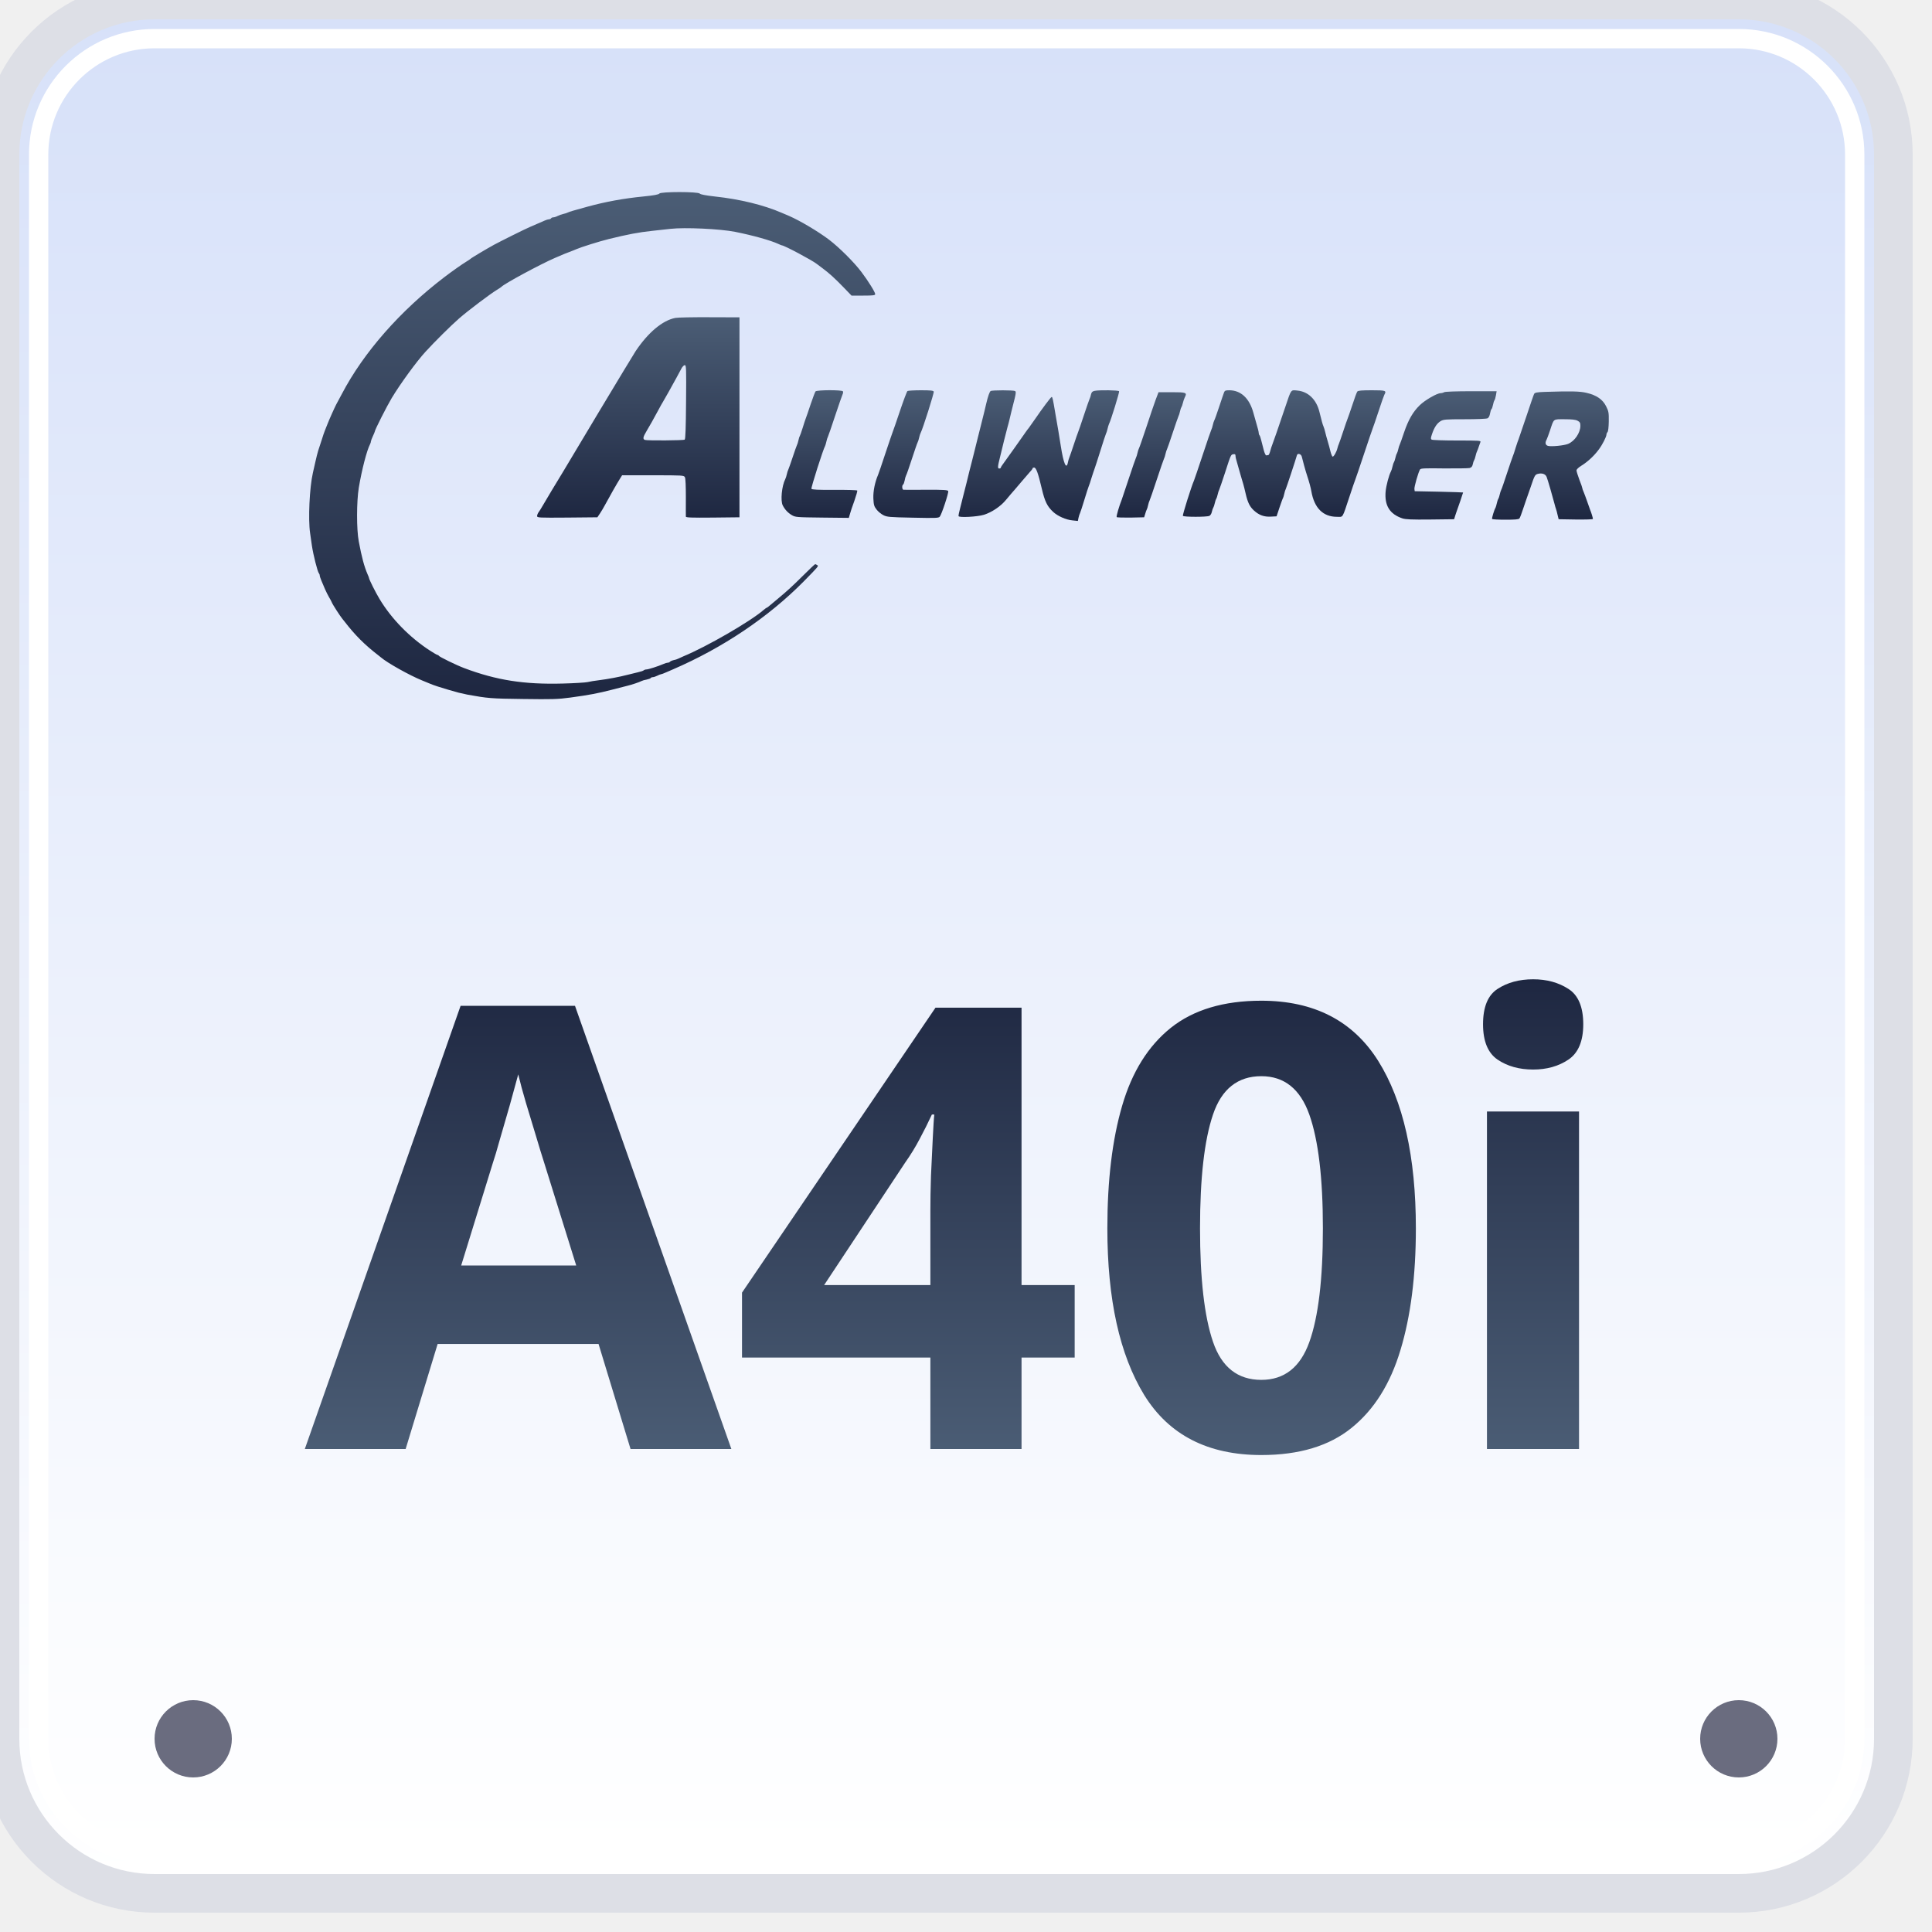
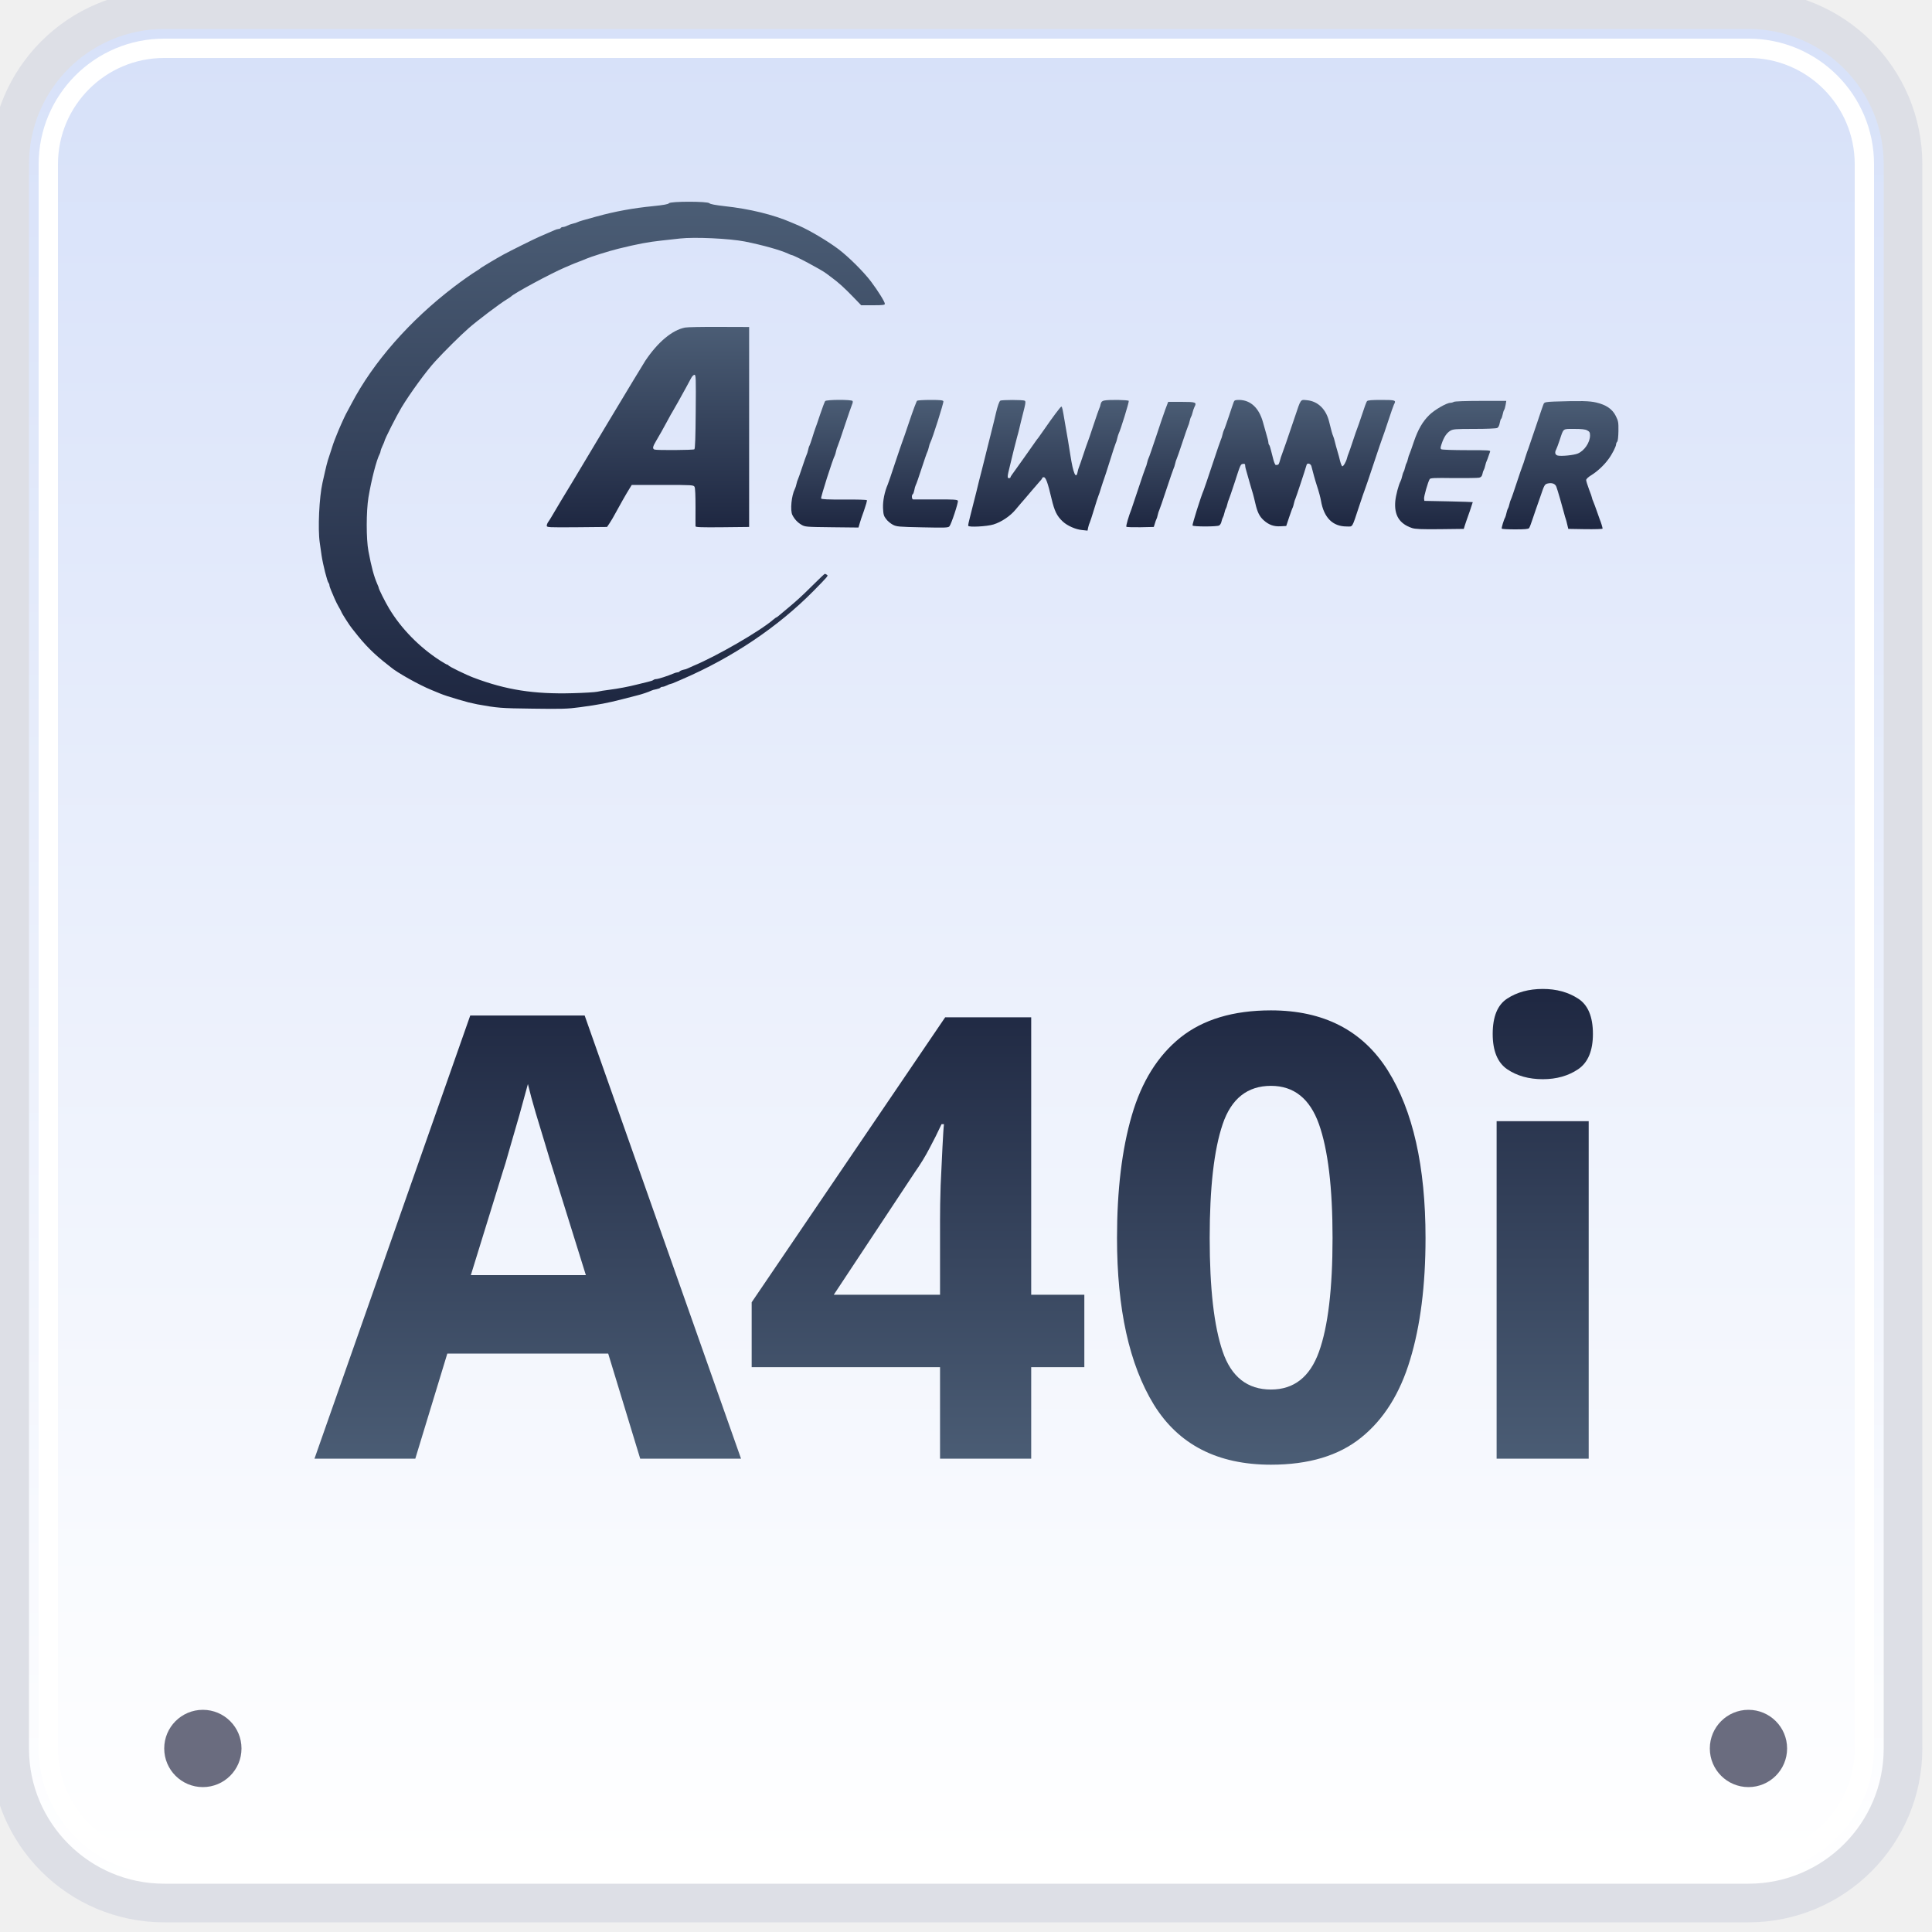
<svg xmlns="http://www.w3.org/2000/svg" width="100" height="100">
  <defs>
    <linearGradient id="soc_bg" x1="0%" y1="0%" x2="0%" y2="100%">
      <stop offset="0%" style="stop-color:#d7e1f9;stop-opacity:1" />
      <stop offset="100%" style="stop-color:#ffffff;stop-opacity:1" />
    </linearGradient>
    <linearGradient id="soc_name" x1="0%" y1="0%" x2="0%" y2="100%">
      <stop offset="0%" style="stop-color:#1e2741;stop-opacity:1" />
      <stop offset="100%" style="stop-color:#4b5d75;stop-opacity:1" />
    </linearGradient>
  </defs>
-   <rect width="98" height="98" fill="url(#soc_bg)" rx="8" stroke="#dddfe6" stroke-width="2" />
-   <rect x="2" y="2" width="94" height="94" fill="url(#soc_bg)" rx="6" stroke="#ffffff" stroke-width="1" />
-   <g transform="translate(16,80) scale(0.005,-0.005)" fill="url(#soc_name)">
-     <path d="M3625 13996 c-7 -10 -56 -19 -165 -30 -205 -20 -395 -55 -580 -106 -139 -38 -187 -52 -200 -59 -9 -5 -30 -12 -49 -16 -18 -4 -44 -13 -59 -21 -15 -8 -35 -14 -44 -14 -9 0 -20 -4 -23 -10 -3 -5 -13 -10 -22 -10 -8 0 -29 -6 -46 -14 -28 -13 -66 -29 -152 -66 -42 -17 -313 -152 -371 -184 -79 -43 -238 -138 -244 -146 -3 -3 -23 -17 -45 -30 -36 -21 -159 -108 -225 -159 -457 -348 -836 -779 -1061 -1209 -27 -50 -53 -100 -59 -110 -15 -28 -76 -164 -90 -202 -7 -19 -19 -48 -26 -65 -7 -16 -22 -61 -34 -100 -12 -38 -28 -88 -36 -110 -7 -22 -20 -74 -29 -115 -9 -41 -21 -93 -26 -115 -35 -152 -50 -481 -29 -622 6 -38 14 -97 19 -133 14 -94 58 -269 72 -284 5 -6 9 -16 9 -24 0 -7 8 -32 18 -55 10 -23 27 -62 37 -87 11 -25 29 -61 40 -80 12 -19 25 -44 29 -54 6 -19 90 -149 111 -173 5 -7 15 -18 20 -25 111 -144 209 -242 353 -353 7 -5 18 -15 25 -20 66 -57 298 -187 427 -239 36 -15 74 -31 85 -35 33 -14 105 -38 185 -61 41 -11 91 -25 110 -31 19 -5 60 -14 90 -20 210 -38 243 -41 575 -45 302 -4 357 -3 490 15 199 27 286 44 430 81 66 17 138 36 160 41 46 11 123 37 146 49 9 5 33 12 53 15 20 4 39 11 42 16 3 5 13 9 22 9 9 0 30 7 46 15 15 8 33 15 38 15 5 0 30 9 56 21 26 11 56 24 67 29 519 224 989 541 1355 911 154 157 156 159 140 169 -8 5 -18 10 -21 10 -4 0 -60 -53 -125 -118 -118 -117 -166 -160 -258 -237 -26 -22 -62 -52 -80 -67 -17 -15 -34 -28 -37 -28 -3 0 -19 -11 -35 -25 -136 -118 -589 -380 -829 -479 -22 -10 -47 -21 -55 -25 -9 -5 -30 -12 -48 -15 -17 -4 -34 -12 -37 -17 -4 -5 -13 -9 -22 -9 -8 0 -29 -6 -46 -14 -50 -22 -155 -56 -175 -56 -10 0 -22 -4 -28 -9 -5 -5 -31 -14 -59 -20 -27 -7 -77 -19 -110 -27 -85 -22 -197 -43 -290 -55 -44 -5 -99 -14 -123 -20 -24 -5 -139 -12 -255 -15 -400 -11 -688 34 -1022 160 -80 30 -258 117 -263 128 -2 5 -8 8 -13 8 -4 0 -40 20 -78 45 -211 137 -399 329 -523 536 -41 68 -108 202 -108 216 0 3 -6 19 -14 36 -36 83 -61 177 -92 342 -24 125 -23 413 0 555 31 185 83 388 117 452 5 10 9 23 9 30 1 7 9 31 20 53 11 22 19 44 20 48 0 17 126 265 176 348 88 146 256 377 349 478 87 96 264 272 347 344 90 79 323 255 393 297 22 13 42 27 45 30 24 30 408 237 555 300 28 12 59 25 70 30 11 5 45 19 75 30 30 11 64 25 75 30 50 22 238 81 335 105 203 50 310 70 450 85 52 6 138 15 190 21 150 17 513 0 670 -31 185 -37 367 -88 447 -125 17 -8 34 -15 37 -15 24 0 315 -155 361 -192 6 -5 33 -25 60 -45 70 -52 127 -104 220 -200 l80 -83 123 0 c101 0 122 3 122 15 0 20 -70 133 -143 230 -77 102 -229 253 -335 334 -114 86 -300 196 -412 245 -19 8 -55 23 -80 34 -185 80 -430 140 -690 168 -96 11 -149 21 -156 30 -17 21 -405 21 -419 0z" />
-     <path d="M3791 12709 c-133 -26 -282 -151 -411 -344 -18 -27 -192 -315 -387 -640 -194 -324 -357 -597 -362 -605 -32 -50 -216 -358 -225 -375 -6 -11 -19 -31 -28 -44 -10 -13 -18 -32 -18 -42 0 -19 12 -19 312 -17 l312 3 27 40 c15 22 40 65 56 95 39 73 120 216 150 263 l23 37 320 0 c309 0 320 -1 330 -20 7 -12 10 -92 10 -208 0 -103 -1 -193 0 -200 0 -10 59 -12 278 -10 l277 3 0 1035 0 1035 -310 1 c-170 1 -330 -2 -354 -7z m111 -871 c-2 -263 -6 -384 -14 -389 -14 -9 -390 -11 -412 -3 -24 9 -20 30 18 93 36 60 67 116 124 221 19 36 38 70 42 75 4 6 31 53 60 105 29 52 67 120 83 150 17 30 39 72 50 93 10 20 26 37 36 37 15 0 16 -33 13 -382z" />
-     <path d="M5242 11948 c-5 -7 -29 -69 -52 -138 -23 -69 -45 -134 -50 -145 -4 -11 -19 -54 -31 -95 -13 -41 -26 -79 -30 -85 -4 -5 -10 -26 -14 -45 -4 -19 -11 -41 -16 -50 -4 -8 -24 -64 -44 -125 -20 -60 -40 -117 -44 -125 -5 -9 -12 -31 -16 -50 -4 -19 -11 -41 -16 -50 -36 -70 -51 -224 -26 -272 22 -43 53 -76 93 -100 38 -22 47 -23 315 -26 l276 -3 11 38 c5 21 26 83 46 137 19 54 33 103 30 108 -3 5 -109 8 -236 7 -170 -1 -233 2 -238 11 -6 10 122 412 142 445 3 6 9 26 13 45 4 19 11 41 16 50 4 8 38 105 74 215 37 110 71 210 77 222 6 11 7 26 4 32 -10 16 -270 15 -284 -1z" />
-     <path d="M6194 11952 c-6 -4 -41 -97 -78 -207 -37 -110 -71 -209 -76 -220 -5 -11 -38 -110 -75 -220 -36 -110 -70 -209 -75 -220 -33 -76 -52 -171 -49 -244 3 -67 8 -83 32 -114 15 -21 47 -47 70 -59 39 -20 60 -22 307 -27 233 -5 266 -4 278 10 20 23 94 248 88 265 -5 12 -43 15 -228 14 -123 0 -229 -1 -235 0 -15 0 -18 46 -4 54 5 3 12 22 16 42 3 20 10 44 15 53 6 9 32 86 60 171 28 85 54 162 59 170 5 9 12 31 16 50 4 19 11 41 16 50 21 38 140 413 135 426 -4 11 -31 14 -133 14 -70 0 -133 -4 -139 -8z" />
-     <path d="M7055 11952 c-11 -7 -28 -55 -46 -132 -10 -44 -23 -98 -53 -217 -8 -32 -22 -87 -31 -123 -9 -36 -23 -92 -31 -125 -8 -33 -22 -87 -30 -120 -8 -33 -22 -86 -30 -117 -7 -32 -21 -84 -28 -115 -8 -32 -22 -85 -30 -118 -8 -33 -24 -96 -35 -139 -12 -44 -20 -84 -18 -89 5 -17 194 -7 262 14 81 25 172 86 227 152 24 29 47 57 53 63 16 18 56 64 115 134 30 35 67 78 82 95 16 16 28 33 28 38 0 4 7 7 15 7 21 0 42 -58 80 -220 31 -132 56 -182 117 -239 47 -44 134 -82 199 -88 l57 -6 7 34 c4 18 11 40 16 49 4 8 24 69 44 135 20 66 40 129 45 140 5 11 19 52 30 90 12 39 26 79 30 90 5 11 31 94 60 185 28 91 55 172 59 180 5 9 12 31 16 50 4 19 11 41 15 50 20 39 110 331 105 340 -7 11 -204 14 -253 4 -24 -5 -32 -13 -38 -37 -3 -17 -10 -38 -15 -47 -4 -8 -31 -85 -59 -170 -28 -85 -55 -164 -60 -175 -5 -11 -25 -69 -45 -130 -20 -60 -40 -119 -45 -130 -5 -11 -12 -35 -15 -52 -16 -81 -46 -10 -74 172 -5 33 -17 103 -25 155 -9 52 -23 136 -32 185 -24 144 -29 166 -37 166 -8 0 -94 -115 -177 -236 -25 -36 -52 -74 -60 -85 -8 -10 -21 -26 -28 -37 -7 -10 -35 -49 -62 -88 -27 -38 -55 -78 -62 -88 -25 -36 -108 -152 -123 -172 -8 -10 -15 -23 -15 -27 0 -4 -7 -8 -16 -8 -18 0 -17 19 10 125 8 33 26 107 40 165 15 58 31 121 36 140 6 19 15 55 21 80 10 44 22 93 54 219 12 52 13 66 3 73 -16 10 -239 10 -253 0z" />
-     <path d="M9471 11937 c-5 -12 -27 -78 -50 -147 -23 -69 -45 -132 -50 -140 -5 -9 -12 -31 -16 -50 -4 -19 -11 -41 -16 -50 -4 -8 -45 -125 -89 -260 -45 -135 -85 -254 -90 -265 -27 -60 -120 -357 -115 -365 8 -13 251 -13 275 0 10 5 22 24 25 42 4 18 11 38 15 43 4 6 11 26 15 45 4 19 11 40 15 45 4 6 11 26 15 45 4 19 11 41 16 50 4 8 31 87 60 175 62 193 61 189 88 193 16 3 21 -2 21 -17 0 -11 6 -40 14 -63 7 -24 23 -79 35 -123 13 -44 26 -91 31 -105 4 -14 16 -59 25 -100 21 -92 43 -136 86 -175 53 -48 106 -67 174 -63 l60 3 30 90 c17 50 33 95 37 100 3 6 9 26 13 45 4 19 11 41 16 50 6 12 97 285 115 348 7 24 43 13 50 -15 7 -32 41 -155 54 -193 22 -66 39 -129 45 -165 30 -174 121 -265 265 -265 67 0 52 -24 130 210 28 85 55 164 60 175 5 11 45 130 90 265 45 135 85 254 90 265 5 11 32 90 60 175 28 85 55 163 60 172 25 45 18 48 -129 48 -103 0 -141 -3 -150 -13 -6 -7 -29 -69 -51 -138 -23 -68 -45 -133 -50 -144 -5 -11 -25 -69 -45 -130 -20 -60 -40 -119 -45 -130 -5 -11 -12 -31 -15 -45 -10 -41 -39 -90 -50 -87 -5 2 -15 26 -22 53 -6 27 -19 74 -28 104 -9 30 -21 73 -26 95 -5 22 -13 49 -18 60 -9 19 -20 61 -42 150 -31 129 -117 212 -229 222 -69 7 -62 17 -124 -168 -70 -209 -127 -372 -136 -394 -5 -11 -14 -39 -20 -62 -6 -24 -15 -44 -20 -44 -6 -1 -15 -2 -22 -3 -6 -1 -17 23 -25 52 -7 28 -19 74 -26 101 -6 27 -15 53 -20 57 -4 4 -7 15 -7 24 0 9 -9 48 -21 86 -11 38 -27 94 -35 124 -41 148 -129 229 -247 230 -40 0 -49 -3 -56 -23z" />
-     <path d="M11750 11940 c-8 -5 -25 -10 -36 -10 -39 0 -164 -73 -217 -125 -70 -68 -118 -151 -162 -281 -20 -60 -40 -116 -44 -124 -5 -9 -12 -31 -16 -50 -4 -19 -11 -39 -15 -45 -4 -5 -11 -26 -15 -45 -4 -19 -11 -39 -15 -45 -4 -5 -11 -26 -15 -45 -4 -19 -11 -41 -16 -50 -21 -39 -49 -146 -55 -207 -13 -146 42 -235 173 -279 33 -11 96 -14 289 -12 l247 3 9 30 c5 17 12 37 15 45 13 34 70 200 69 202 -1 1 -113 5 -251 8 l-250 5 -3 23 c-3 22 40 173 58 202 7 12 47 14 247 11 132 -1 251 1 265 4 20 5 29 15 34 38 3 18 10 37 14 42 4 6 11 26 15 45 4 19 11 41 16 50 4 8 12 29 17 45 6 17 13 38 17 48 7 16 -9 17 -241 17 -137 0 -255 4 -263 9 -11 7 -11 16 3 57 23 69 51 111 88 134 30 18 51 20 251 20 124 0 226 4 237 10 11 6 21 26 25 50 4 22 10 42 15 45 4 3 11 22 15 42 4 21 11 43 15 48 5 6 12 30 16 53 l7 42 -264 0 c-153 0 -270 -4 -279 -10z" />
-     <path d="M12788 11943 c-80 -3 -99 -7 -107 -21 -5 -9 -41 -114 -80 -232 -40 -118 -76 -224 -80 -235 -5 -11 -19 -51 -31 -90 -11 -38 -25 -79 -30 -90 -5 -11 -32 -90 -60 -175 -28 -85 -54 -162 -59 -170 -5 -9 -12 -31 -16 -50 -4 -19 -11 -39 -15 -45 -4 -5 -11 -26 -15 -45 -4 -19 -10 -39 -13 -45 -14 -22 -40 -110 -36 -117 3 -5 65 -8 138 -8 99 0 136 3 145 13 6 8 22 49 36 93 15 43 29 86 32 94 3 8 25 71 49 140 39 116 44 126 72 134 44 12 81 0 93 -32 11 -27 61 -200 81 -277 5 -22 13 -47 16 -55 3 -8 11 -35 16 -60 l11 -45 178 -3 c97 -1 177 1 177 6 0 10 -17 67 -30 97 -4 11 -18 49 -30 85 -12 36 -29 79 -36 97 -8 17 -14 35 -14 40 0 5 -13 44 -30 86 -16 43 -30 87 -30 97 0 11 19 30 50 49 65 40 133 103 180 167 39 52 80 133 80 156 0 8 5 19 11 25 7 7 12 52 13 111 1 90 -1 103 -28 157 -36 71 -99 114 -201 138 -69 17 -162 19 -437 10z m342 -298 c25 -13 30 -22 30 -53 0 -72 -59 -159 -127 -187 -40 -17 -171 -30 -207 -21 -28 7 -34 32 -16 64 5 9 21 53 36 97 41 124 29 115 150 115 75 0 114 -4 134 -15z" />
-     <path d="M8762 11858 c-17 -46 -60 -173 -96 -283 -37 -110 -70 -207 -75 -215 -5 -9 -12 -31 -16 -50 -4 -19 -11 -41 -16 -50 -4 -8 -38 -105 -74 -215 -37 -110 -69 -207 -72 -215 -28 -69 -59 -176 -53 -183 3 -4 69 -6 145 -5 l139 3 11 35 c5 19 13 40 16 45 4 6 10 26 14 45 4 19 11 41 16 50 4 8 38 105 74 215 36 110 70 207 74 215 5 9 12 31 16 50 4 19 11 41 16 50 4 8 31 85 59 170 28 85 55 162 59 170 5 9 12 31 16 50 4 19 11 40 15 45 4 6 11 25 15 43 4 18 13 45 20 59 26 49 15 53 -135 53 l-137 0 -31 -82z" />
+   <g transform="translate(0.5,0.5)">
+     <rect x="0" y="0" width="98" height="98" fill="url(#soc_bg)" rx="8" stroke="#dddfe6" stroke-width="2" />
+     <rect x="2" y="2" width="94" height="94" fill="url(#soc_bg)" rx="6" stroke="#ffffff" stroke-width="1" />
+     <g transform="translate(16,80) scale(0.005,-0.005)" fill="url(#soc_name)">
+       <path d="M3625 13996 c-7 -10 -56 -19 -165 -30 -205 -20 -395 -55 -580 -106 -139 -38 -187 -52 -200 -59 -9 -5 -30 -12 -49 -16 -18 -4 -44 -13 -59 -21 -15 -8 -35 -14 -44 -14 -9 0 -20 -4 -23 -10 -3 -5 -13 -10 -22 -10 -8 0 -29 -6 -46 -14 -28 -13 -66 -29 -152 -66 -42 -17 -313 -152 -371 -184 -79 -43 -238 -138 -244 -146 -3 -3 -23 -17 -45 -30 -36 -21 -159 -108 -225 -159 -457 -348 -836 -779 -1061 -1209 -27 -50 -53 -100 -59 -110 -15 -28 -76 -164 -90 -202 -7 -19 -19 -48 -26 -65 -7 -16 -22 -61 -34 -100 -12 -38 -28 -88 -36 -110 -7 -22 -20 -74 -29 -115 -9 -41 -21 -93 -26 -115 -35 -152 -50 -481 -29 -622 6 -38 14 -97 19 -133 14 -94 58 -269 72 -284 5 -6 9 -16 9 -24 0 -7 8 -32 18 -55 10 -23 27 -62 37 -87 11 -25 29 -61 40 -80 12 -19 25 -44 29 -54 6 -19 90 -149 111 -173 5 -7 15 -18 20 -25 111 -144 209 -242 353 -353 7 -5 18 -15 25 -20 66 -57 298 -187 427 -239 36 -15 74 -31 85 -35 33 -14 105 -38 185 -61 41 -11 91 -25 110 -31 19 -5 60 -14 90 -20 210 -38 243 -41 575 -45 302 -4 357 -3 490 15 199 27 286 44 430 81 66 17 138 36 160 41 46 11 123 37 146 49 9 5 33 12 53 15 20 4 39 11 42 16 3 5 13 9 22 9 9 0 30 7 46 15 15 8 33 15 38 15 5 0 30 9 56 21 26 11 56 24 67 29 519 224 989 541 1355 911 154 157 156 159 140 169 -8 5 -18 10 -21 10 -4 0 -60 -53 -125 -118 -118 -117 -166 -160 -258 -237 -26 -22 -62 -52 -80 -67 -17 -15 -34 -28 -37 -28 -3 0 -19 -11 -35 -25 -136 -118 -589 -380 -829 -479 -22 -10 -47 -21 -55 -25 -9 -5 -30 -12 -48 -15 -17 -4 -34 -12 -37 -17 -4 -5 -13 -9 -22 -9 -8 0 -29 -6 -46 -14 -50 -22 -155 -56 -175 -56 -10 0 -22 -4 -28 -9 -5 -5 -31 -14 -59 -20 -27 -7 -77 -19 -110 -27 -85 -22 -197 -43 -290 -55 -44 -5 -99 -14 -123 -20 -24 -5 -139 -12 -255 -15 -400 -11 -688 34 -1022 160 -80 30 -258 117 -263 128 -2 5 -8 8 -13 8 -4 0 -40 20 -78 45 -211 137 -399 329 -523 536 -41 68 -108 202 -108 216 0 3 -6 19 -14 36 -36 83 -61 177 -92 342 -24 125 -23 413 0 555 31 185 83 388 117 452 5 10 9 23 9 30 1 7 9 31 20 53 11 22 19 44 20 48 0 17 126 265 176 348 88 146 256 377 349 478 87 96 264 272 347 344 90 79 323 255 393 297 22 13 42 27 45 30 24 30 408 237 555 300 28 12 59 25 70 30 11 5 45 19 75 30 30 11 64 25 75 30 50 22 238 81 335 105 203 50 310 70 450 85 52 6 138 15 190 21 150 17 513 0 670 -31 185 -37 367 -88 447 -125 17 -8 34 -15 37 -15 24 0 315 -155 361 -192 6 -5 33 -25 60 -45 70 -52 127 -104 220 -200 l80 -83 123 0 c101 0 122 3 122 15 0 20 -70 133 -143 230 -77 102 -229 253 -335 334 -114 86 -300 196 -412 245 -19 8 -55 23 -80 34 -185 80 -430 140 -690 168 -96 11 -149 21 -156 30 -17 21 -405 21 -419 0z" />
+       <path d="M3791 12709 c-133 -26 -282 -151 -411 -344 -18 -27 -192 -315 -387 -640 -194 -324 -357 -597 -362 -605 -32 -50 -216 -358 -225 -375 -6 -11 -19 -31 -28 -44 -10 -13 -18 -32 -18 -42 0 -19 12 -19 312 -17 l312 3 27 40 c15 22 40 65 56 95 39 73 120 216 150 263 l23 37 320 0 c309 0 320 -1 330 -20 7 -12 10 -92 10 -208 0 -103 -1 -193 0 -200 0 -10 59 -12 278 -10 l277 3 0 1035 0 1035 -310 1 c-170 1 -330 -2 -354 -7z m111 -871 c-2 -263 -6 -384 -14 -389 -14 -9 -390 -11 -412 -3 -24 9 -20 30 18 93 36 60 67 116 124 221 19 36 38 70 42 75 4 6 31 53 60 105 29 52 67 120 83 150 17 30 39 72 50 93 10 20 26 37 36 37 15 0 16 -33 13 -382z" />
+       <path d="M5242 11948 c-5 -7 -29 -69 -52 -138 -23 -69 -45 -134 -50 -145 -4 -11 -19 -54 -31 -95 -13 -41 -26 -79 -30 -85 -4 -5 -10 -26 -14 -45 -4 -19 -11 -41 -16 -50 -4 -8 -24 -64 -44 -125 -20 -60 -40 -117 -44 -125 -5 -9 -12 -31 -16 -50 -4 -19 -11 -41 -16 -50 -36 -70 -51 -224 -26 -272 22 -43 53 -76 93 -100 38 -22 47 -23 315 -26 l276 -3 11 38 c5 21 26 83 46 137 19 54 33 103 30 108 -3 5 -109 8 -236 7 -170 -1 -233 2 -238 11 -6 10 122 412 142 445 3 6 9 26 13 45 4 19 11 41 16 50 4 8 38 105 74 215 37 110 71 210 77 222 6 11 7 26 4 32 -10 16 -270 15 -284 -1z" />
+       <path d="M6194 11952 c-6 -4 -41 -97 -78 -207 -37 -110 -71 -209 -76 -220 -5 -11 -38 -110 -75 -220 -36 -110 -70 -209 -75 -220 -33 -76 -52 -171 -49 -244 3 -67 8 -83 32 -114 15 -21 47 -47 70 -59 39 -20 60 -22 307 -27 233 -5 266 -4 278 10 20 23 94 248 88 265 -5 12 -43 15 -228 14 -123 0 -229 -1 -235 0 -15 0 -18 46 -4 54 5 3 12 22 16 42 3 20 10 44 15 53 6 9 32 86 60 171 28 85 54 162 59 170 5 9 12 31 16 50 4 19 11 41 16 50 21 38 140 413 135 426 -4 11 -31 14 -133 14 -70 0 -133 -4 -139 -8z" />
+       <path d="M7055 11952 c-11 -7 -28 -55 -46 -132 -10 -44 -23 -98 -53 -217 -8 -32 -22 -87 -31 -123 -9 -36 -23 -92 -31 -125 -8 -33 -22 -87 -30 -120 -8 -33 -22 -86 -30 -117 -7 -32 -21 -84 -28 -115 -8 -32 -22 -85 -30 -118 -8 -33 -24 -96 -35 -139 -12 -44 -20 -84 -18 -89 5 -17 194 -7 262 14 81 25 172 86 227 152 24 29 47 57 53 63 16 18 56 64 115 134 30 35 67 78 82 95 16 16 28 33 28 38 0 4 7 7 15 7 21 0 42 -58 80 -220 31 -132 56 -182 117 -239 47 -44 134 -82 199 -88 l57 -6 7 34 c4 18 11 40 16 49 4 8 24 69 44 135 20 66 40 129 45 140 5 11 19 52 30 90 12 39 26 79 30 90 5 11 31 94 60 185 28 91 55 172 59 180 5 9 12 31 16 50 4 19 11 41 15 50 20 39 110 331 105 340 -7 11 -204 14 -253 4 -24 -5 -32 -13 -38 -37 -3 -17 -10 -38 -15 -47 -4 -8 -31 -85 -59 -170 -28 -85 -55 -164 -60 -175 -5 -11 -25 -69 -45 -130 -20 -60 -40 -119 -45 -130 -5 -11 -12 -35 -15 -52 -16 -81 -46 -10 -74 172 -5 33 -17 103 -25 155 -9 52 -23 136 -32 185 -24 144 -29 166 -37 166 -8 0 -94 -115 -177 -236 -25 -36 -52 -74 -60 -85 -8 -10 -21 -26 -28 -37 -7 -10 -35 -49 -62 -88 -27 -38 -55 -78 -62 -88 -25 -36 -108 -152 -123 -172 -8 -10 -15 -23 -15 -27 0 -4 -7 -8 -16 -8 -18 0 -17 19 10 125 8 33 26 107 40 165 15 58 31 121 36 140 6 19 15 55 21 80 10 44 22 93 54 219 12 52 13 66 3 73 -16 10 -239 10 -253 0z" />
+       <path d="M9471 11937 c-5 -12 -27 -78 -50 -147 -23 -69 -45 -132 -50 -140 -5 -9 -12 -31 -16 -50 -4 -19 -11 -41 -16 -50 -4 -8 -45 -125 -89 -260 -45 -135 -85 -254 -90 -265 -27 -60 -120 -357 -115 -365 8 -13 251 -13 275 0 10 5 22 24 25 42 4 18 11 38 15 43 4 6 11 26 15 45 4 19 11 40 15 45 4 6 11 26 15 45 4 19 11 41 16 50 4 8 31 87 60 175 62 193 61 189 88 193 16 3 21 -2 21 -17 0 -11 6 -40 14 -63 7 -24 23 -79 35 -123 13 -44 26 -91 31 -105 4 -14 16 -59 25 -100 21 -92 43 -136 86 -175 53 -48 106 -67 174 -63 l60 3 30 90 c17 50 33 95 37 100 3 6 9 26 13 45 4 19 11 41 16 50 6 12 97 285 115 348 7 24 43 13 50 -15 7 -32 41 -155 54 -193 22 -66 39 -129 45 -165 30 -174 121 -265 265 -265 67 0 52 -24 130 210 28 85 55 164 60 175 5 11 45 130 90 265 45 135 85 254 90 265 5 11 32 90 60 175 28 85 55 163 60 172 25 45 18 48 -129 48 -103 0 -141 -3 -150 -13 -6 -7 -29 -69 -51 -138 -23 -68 -45 -133 -50 -144 -5 -11 -25 -69 -45 -130 -20 -60 -40 -119 -45 -130 -5 -11 -12 -31 -15 -45 -10 -41 -39 -90 -50 -87 -5 2 -15 26 -22 53 -6 27 -19 74 -28 104 -9 30 -21 73 -26 95 -5 22 -13 49 -18 60 -9 19 -20 61 -42 150 -31 129 -117 212 -229 222 -69 7 -62 17 -124 -168 -70 -209 -127 -372 -136 -394 -5 -11 -14 -39 -20 -62 -6 -24 -15 -44 -20 -44 -6 -1 -15 -2 -22 -3 -6 -1 -17 23 -25 52 -7 28 -19 74 -26 101 -6 27 -15 53 -20 57 -4 4 -7 15 -7 24 0 9 -9 48 -21 86 -11 38 -27 94 -35 124 -41 148 -129 229 -247 230 -40 0 -49 -3 -56 -23z" />
+       <path d="M11750 11940 c-8 -5 -25 -10 -36 -10 -39 0 -164 -73 -217 -125 -70 -68 -118 -151 -162 -281 -20 -60 -40 -116 -44 -124 -5 -9 -12 -31 -16 -50 -4 -19 -11 -39 -15 -45 -4 -5 -11 -26 -15 -45 -4 -19 -11 -39 -15 -45 -4 -5 -11 -26 -15 -45 -4 -19 -11 -41 -16 -50 -21 -39 -49 -146 -55 -207 -13 -146 42 -235 173 -279 33 -11 96 -14 289 -12 l247 3 9 30 c5 17 12 37 15 45 13 34 70 200 69 202 -1 1 -113 5 -251 8 l-250 5 -3 23 c-3 22 40 173 58 202 7 12 47 14 247 11 132 -1 251 1 265 4 20 5 29 15 34 38 3 18 10 37 14 42 4 6 11 26 15 45 4 19 11 41 16 50 4 8 12 29 17 45 6 17 13 38 17 48 7 16 -9 17 -241 17 -137 0 -255 4 -263 9 -11 7 -11 16 3 57 23 69 51 111 88 134 30 18 51 20 251 20 124 0 226 4 237 10 11 6 21 26 25 50 4 22 10 42 15 45 4 3 11 22 15 42 4 21 11 43 15 48 5 6 12 30 16 53 l7 42 -264 0 c-153 0 -270 -4 -279 -10z" />
+       <path d="M12788 11943 c-80 -3 -99 -7 -107 -21 -5 -9 -41 -114 -80 -232 -40 -118 -76 -224 -80 -235 -5 -11 -19 -51 -31 -90 -11 -38 -25 -79 -30 -90 -5 -11 -32 -90 -60 -175 -28 -85 -54 -162 -59 -170 -5 -9 -12 -31 -16 -50 -4 -19 -11 -39 -15 -45 -4 -5 -11 -26 -15 -45 -4 -19 -10 -39 -13 -45 -14 -22 -40 -110 -36 -117 3 -5 65 -8 138 -8 99 0 136 3 145 13 6 8 22 49 36 93 15 43 29 86 32 94 3 8 25 71 49 140 39 116 44 126 72 134 44 12 81 0 93 -32 11 -27 61 -200 81 -277 5 -22 13 -47 16 -55 3 -8 11 -35 16 -60 l11 -45 178 -3 c97 -1 177 1 177 6 0 10 -17 67 -30 97 -4 11 -18 49 -30 85 -12 36 -29 79 -36 97 -8 17 -14 35 -14 40 0 5 -13 44 -30 86 -16 43 -30 87 -30 97 0 11 19 30 50 49 65 40 133 103 180 167 39 52 80 133 80 156 0 8 5 19 11 25 7 7 12 52 13 111 1 90 -1 103 -28 157 -36 71 -99 114 -201 138 -69 17 -162 19 -437 10z m342 -298 c25 -13 30 -22 30 -53 0 -72 -59 -159 -127 -187 -40 -17 -171 -30 -207 -21 -28 7 -34 32 -16 64 5 9 21 53 36 97 41 124 29 115 150 115 75 0 114 -4 134 -15z" />
+       <path d="M8762 11858 c-17 -46 -60 -173 -96 -283 -37 -110 -70 -207 -75 -215 -5 -9 -12 -31 -16 -50 -4 -19 -11 -41 -16 -50 -4 -8 -38 -105 -74 -215 -37 -110 -69 -207 -72 -215 -28 -69 -59 -176 -53 -183 3 -4 69 -6 145 -5 l139 3 11 35 c5 19 13 40 16 45 4 6 10 26 14 45 4 19 11 41 16 50 4 8 38 105 74 215 36 110 70 207 74 215 5 9 12 31 16 50 4 19 11 41 16 50 4 8 31 85 59 170 28 85 55 162 59 170 5 9 12 31 16 50 4 19 11 40 15 45 4 6 11 25 15 43 4 18 13 45 20 59 26 49 15 53 -135 53 l-137 0 -31 -82z" />
+     </g>
+     <text x="50" y="75" fill="url(#soc_name)" text-anchor="middle">
+       <tspan font-weight="600" font-size="32" font-family="Adobe Heiti Std, sans-serif">A40i</tspan>
+     </text>
+     <circle cx="10" cy="90" r="2" fill="#6a6c7f" />
+     <circle cx="90" cy="90" r="2" fill="#6a6c7f" />
  </g>
-   <text x="50" y="75" fill="url(#soc_name)" text-anchor="middle">
-     <tspan font-weight="600" font-size="32" font-family="Adobe Heiti Std, sans-serif">A40i</tspan>
-   </text>
-   <circle cx="10" cy="90" r="2" fill="#6a6c7f" />
-   <circle cx="90" cy="90" r="2" fill="#6a6c7f" />
</svg>
